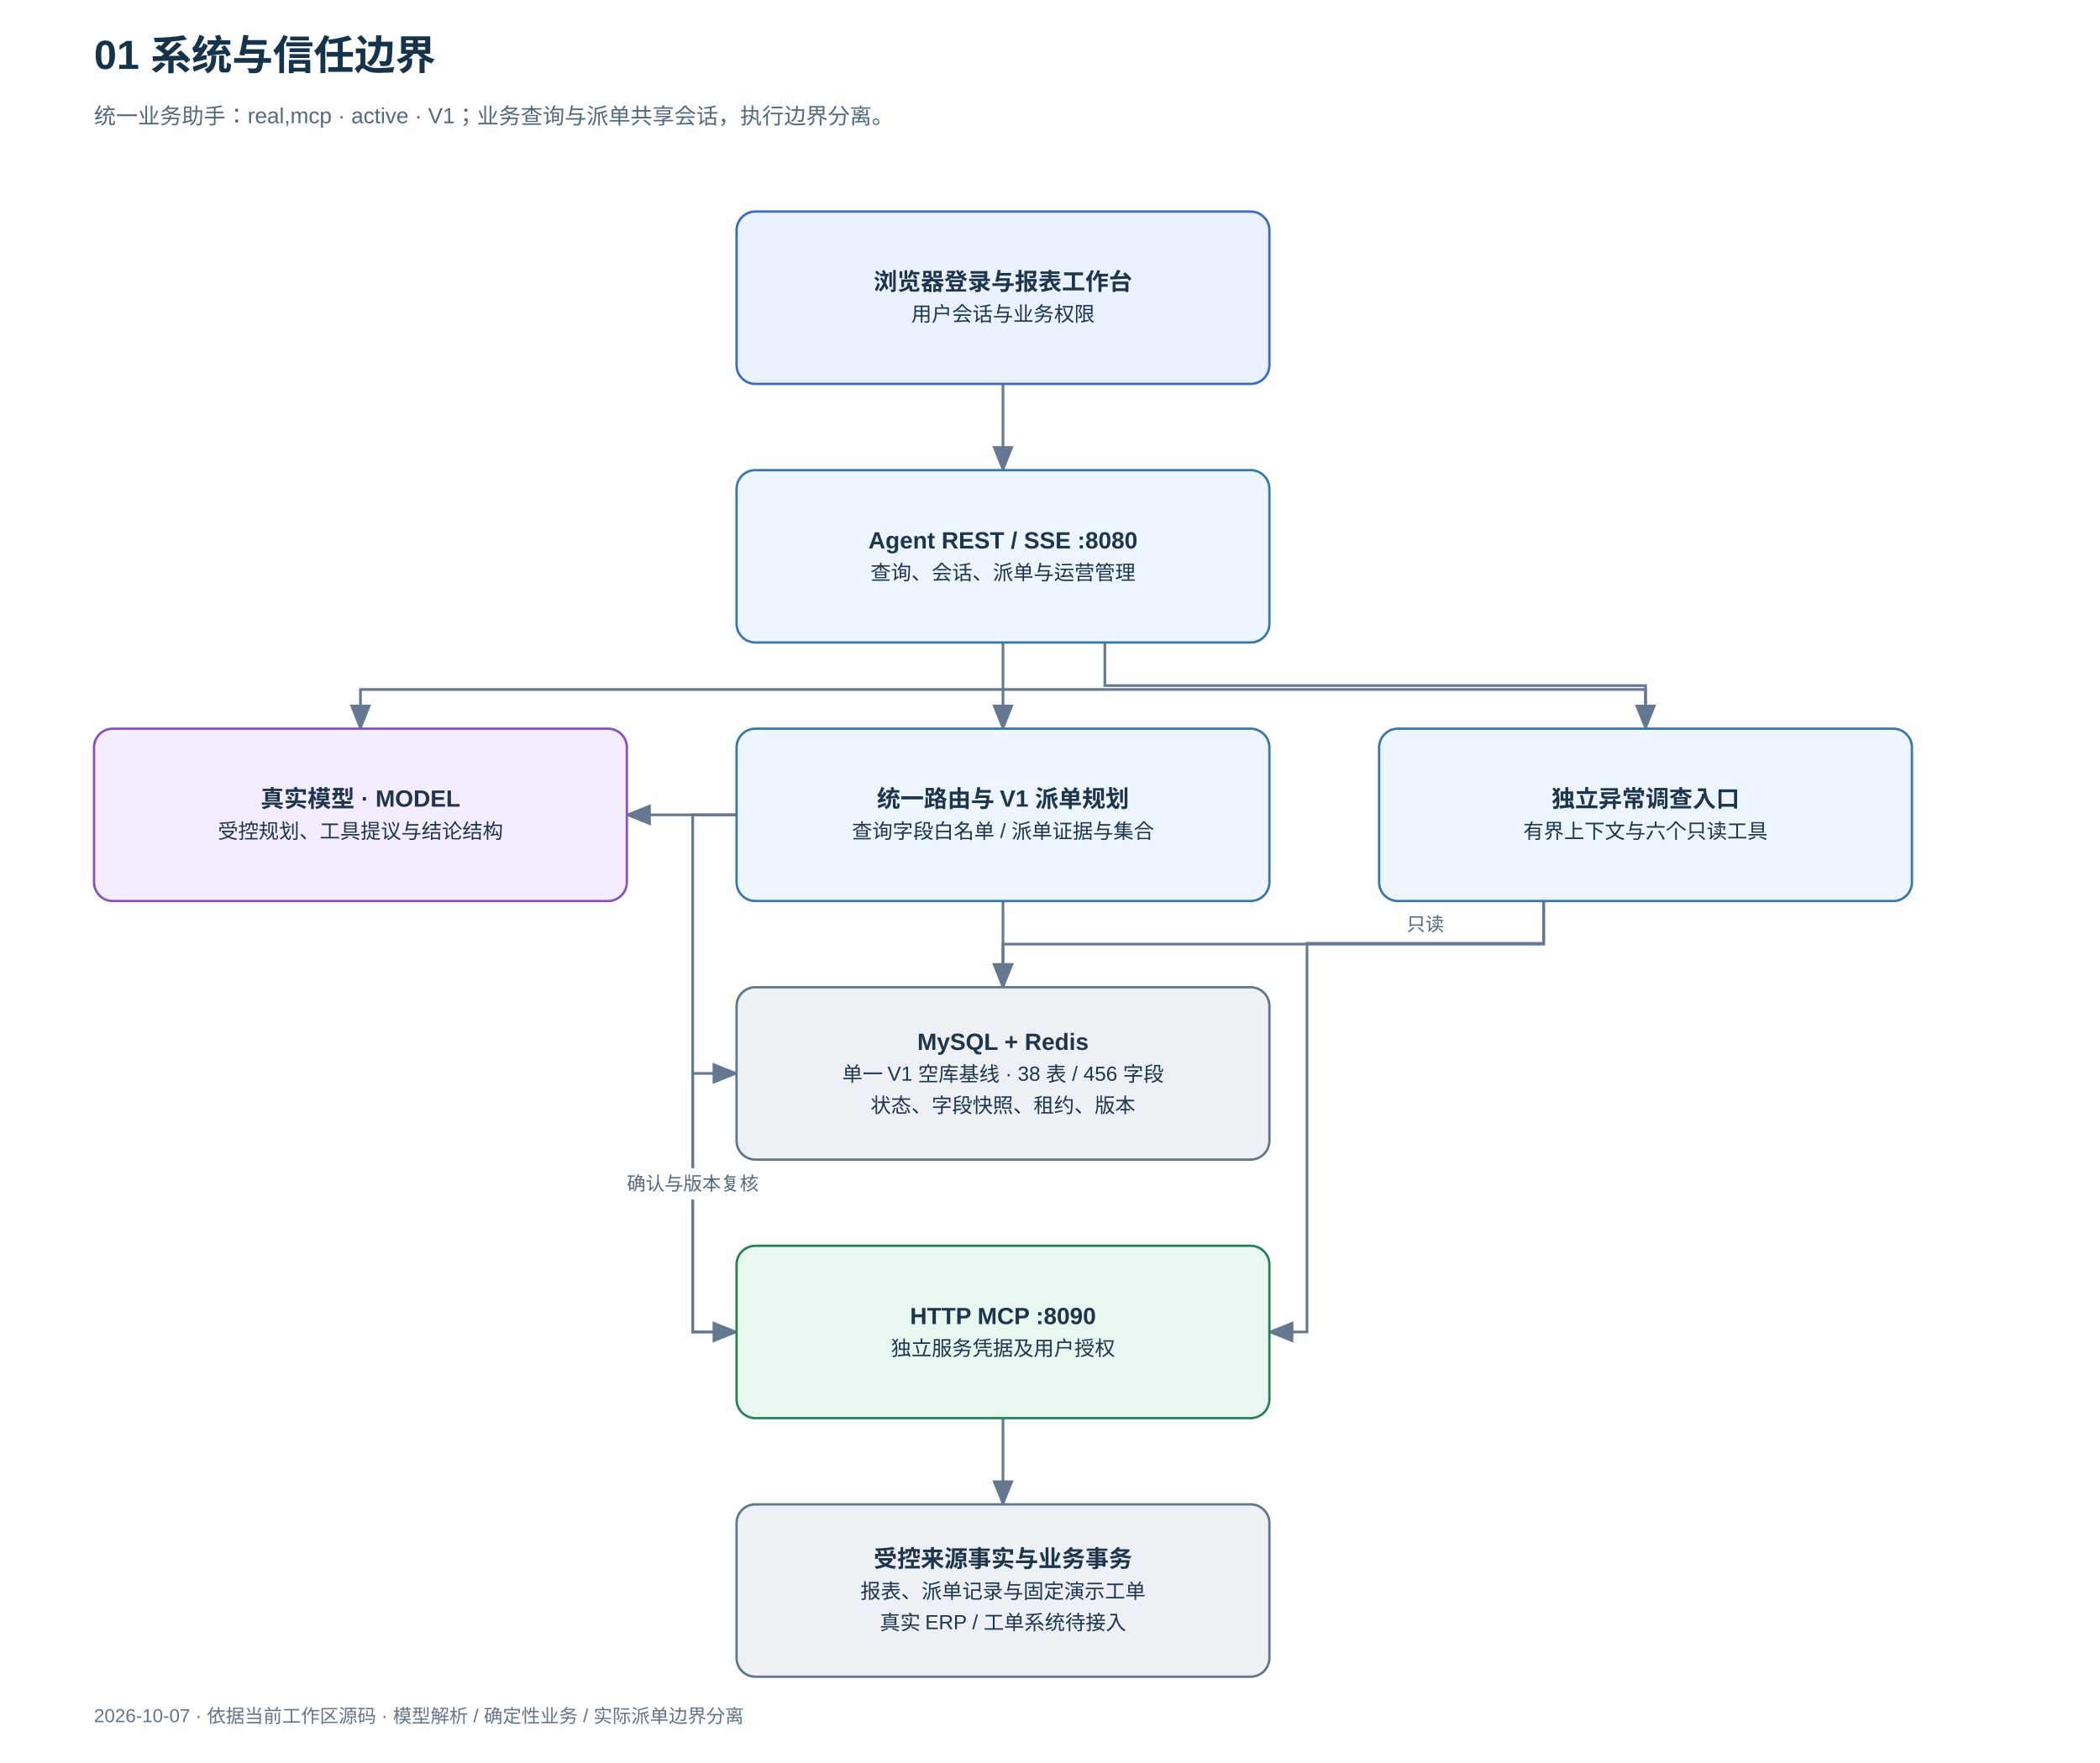
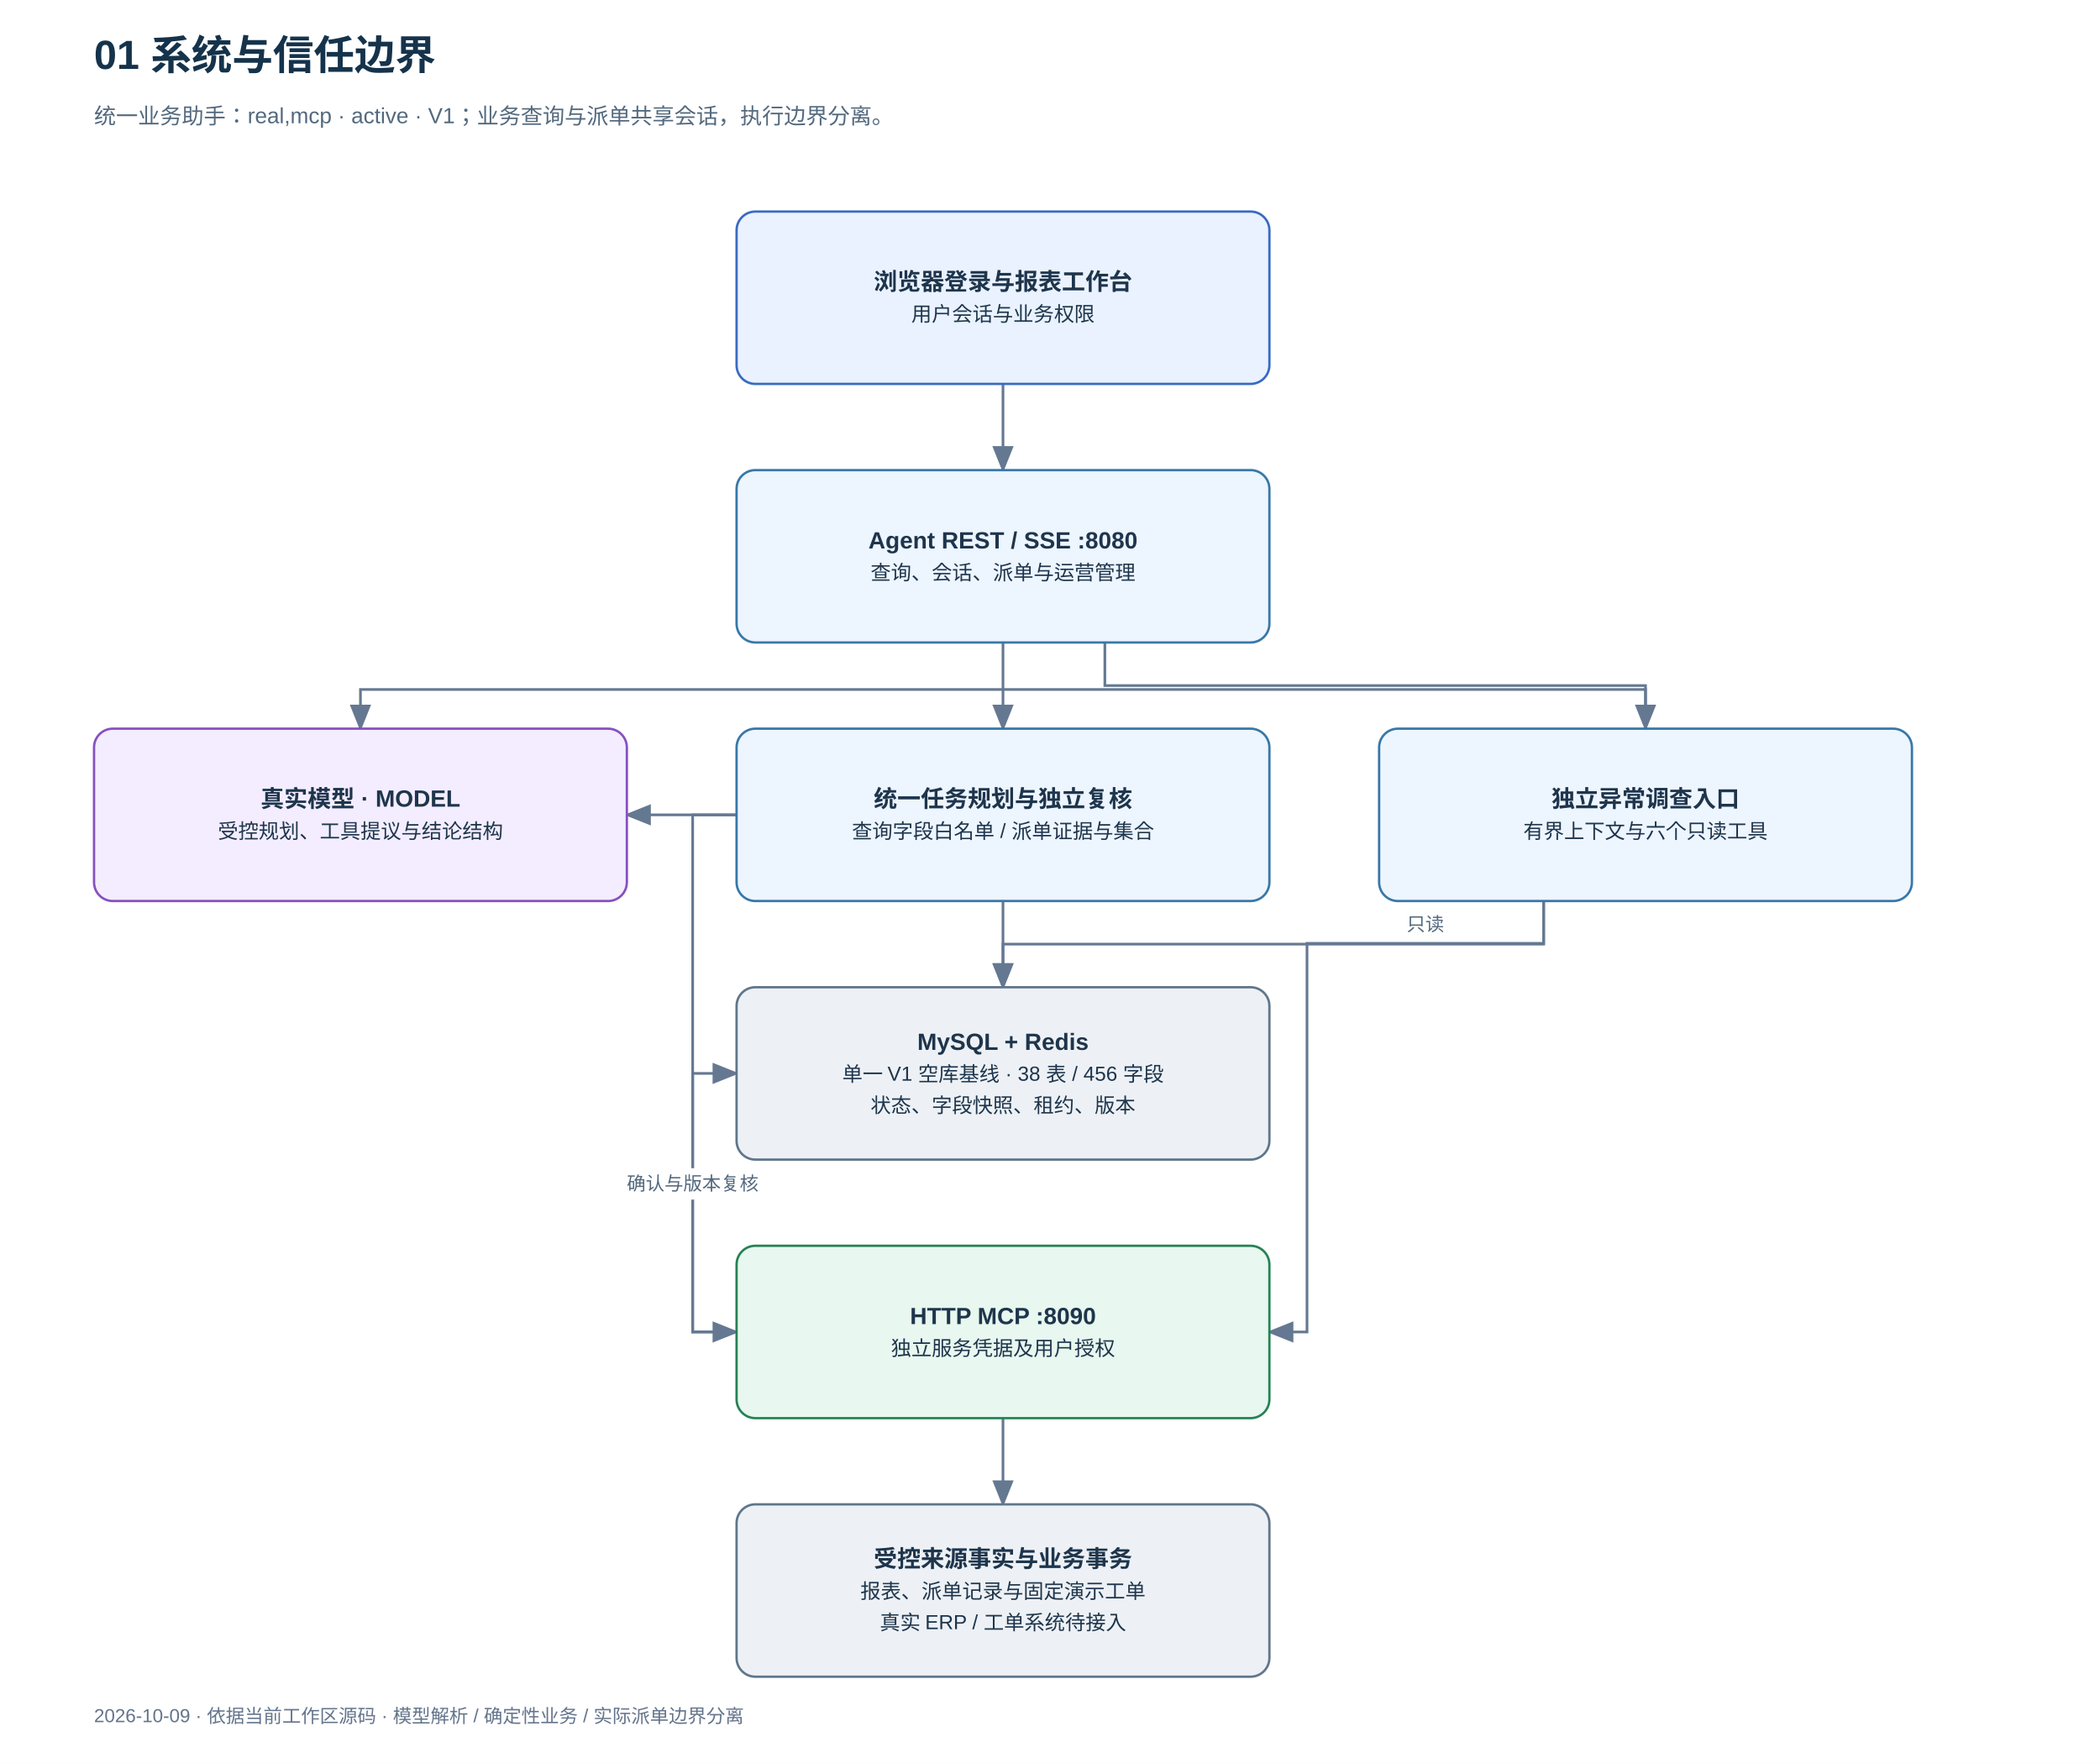
<svg xmlns="http://www.w3.org/2000/svg" width="1340" height="1125" viewBox="0 0 1340 1125" role="img" aria-label="01 系统与信任边界">
  <defs>
    <marker id="arrow0" markerWidth="10" markerHeight="8" refX="9" refY="4" orient="auto">
      <path d="M0,0 L10,4 L0,8 Z" fill="#657891" />
    </marker>
  </defs>
  <rect width="100%" height="100%" fill="#fff" />
  <g font-family="Microsoft YaHei,PingFang SC,Arial,sans-serif">
    <text x="60" y="44" font-size="26" font-weight="700" fill="#15334b">01 系统与信任边界</text>
    <text x="60" y="79" font-size="14" fill="#53697e">统一业务助手：real,mcp · active · V1；业务查询与派单共享会话，执行边界分离。</text>
    <path d="M640,245 L640,300" fill="none" stroke="#657891" stroke-width="1.7" marker-end="url(#arrow0)" />
    <path d="M640,410 L640,465" fill="none" stroke="#657891" stroke-width="1.7" marker-end="url(#arrow0)" />
    <path d="M705,410 L705,437.5 L1050,437.5 L1050,465" fill="none" stroke="#657891" stroke-width="1.7" marker-end="url(#arrow0)" />
    <path d="M470,520 L435,520 L435,520 L400,520" fill="none" stroke="#657891" stroke-width="1.7" marker-end="url(#arrow0)" />
    <path d="M1050,465 L1050,440 L230,440 L230,465" fill="none" stroke="#657891" stroke-width="1.7" marker-end="url(#arrow0)" />
    <path d="M640,575 L640,630" fill="none" stroke="#657891" stroke-width="1.7" marker-end="url(#arrow0)" />
    <path d="M985,575 L985,602.5 L640,602.5 L640,630" fill="none" stroke="#657891" stroke-width="1.7" marker-end="url(#arrow0)" />
    <path d="M470,520 L442,520 L442,850 L470,850" fill="none" stroke="#657891" stroke-width="1.7" marker-end="url(#arrow0)" />
    <path d="M985,575 L985,602 L834,602 L834,850 L810,850" fill="none" stroke="#657891" stroke-width="1.7" marker-end="url(#arrow0)" />
    <rect x="891.5" y="580" width="36" height="20" fill="white" rx="3" />
    <text x="909.5" y="594" font-size="12" text-anchor="middle" fill="#53697e">只读</text>
    <path d="M640,905 L640,960" fill="none" stroke="#657891" stroke-width="1.7" marker-end="url(#arrow0)" />
    <path d="M470,850 L442,850 L442,685 L470,685" fill="none" stroke="#657891" stroke-width="1.7" marker-end="url(#arrow0)" />
    <rect x="391.5" y="745.5" width="101" height="20" fill="white" rx="3" />
    <text x="442" y="759.5" font-size="12" text-anchor="middle" fill="#53697e">确认与版本复核</text>
    <rect x="470" y="135" width="340" height="110" rx="12" fill="#eaf2ff" stroke="#386bc1" stroke-width="1.5" />
    <text x="640" y="185" text-anchor="middle" font-size="15" font-weight="700" fill="#1e354c">浏览器登录与报表工作台</text>
    <text x="640" y="205" text-anchor="middle" font-size="13" font-weight="400" fill="#1e354c">用户会话与业务权限</text>
    <rect x="470" y="300" width="340" height="110" rx="12" fill="#edf5ff" stroke="#3778a8" stroke-width="1.5" />
    <text x="640" y="350" text-anchor="middle" font-size="15" font-weight="700" fill="#1e354c">Agent REST / SSE :8080</text>
    <text x="640" y="370" text-anchor="middle" font-size="13" font-weight="400" fill="#1e354c">查询、会话、派单与运营管理</text>
    <rect x="60" y="465" width="340" height="110" rx="12" fill="#f3edff" stroke="#8751bf" stroke-width="1.5" />
    <text x="230" y="515" text-anchor="middle" font-size="15" font-weight="700" fill="#1e354c">真实模型 · MODEL</text>
    <text x="230" y="535" text-anchor="middle" font-size="13" font-weight="400" fill="#1e354c">受控规划、工具提议与结论结构</text>
    <rect x="470" y="465" width="340" height="110" rx="12" fill="#edf5ff" stroke="#3778a8" stroke-width="1.5" />
-     <text x="640" y="515" text-anchor="middle" font-size="15" font-weight="700" fill="#1e354c">统一路由与 V1 派单规划</text>
+     <text x="640" y="515" text-anchor="middle" font-size="15" font-weight="700" fill="#1e354c">统一任务规划与独立复核</text>
    <text x="640" y="535" text-anchor="middle" font-size="13" font-weight="400" fill="#1e354c">查询字段白名单 / 派单证据与集合</text>
    <rect x="880" y="465" width="340" height="110" rx="12" fill="#edf5ff" stroke="#3778a8" stroke-width="1.5" />
    <text x="1050" y="515" text-anchor="middle" font-size="15" font-weight="700" fill="#1e354c">独立异常调查入口</text>
    <text x="1050" y="535" text-anchor="middle" font-size="13" font-weight="400" fill="#1e354c">有界上下文与六个只读工具</text>
    <rect x="470" y="630" width="340" height="110" rx="12" fill="#edf1f5" stroke="#60768b" stroke-width="1.5" />
    <text x="640" y="670" text-anchor="middle" font-size="15" font-weight="700" fill="#1e354c">MySQL + Redis</text>
    <text x="640" y="690" text-anchor="middle" font-size="13" font-weight="400" fill="#1e354c">单一 V1 空库基线 · 38 表 / 456 字段</text>
    <text x="640" y="710" text-anchor="middle" font-size="13" font-weight="400" fill="#1e354c">状态、字段快照、租约、版本</text>
    <rect x="470" y="795" width="340" height="110" rx="12" fill="#e8f7ef" stroke="#268255" stroke-width="1.5" />
    <text x="640" y="845" text-anchor="middle" font-size="15" font-weight="700" fill="#1e354c">HTTP MCP :8090</text>
    <text x="640" y="865" text-anchor="middle" font-size="13" font-weight="400" fill="#1e354c">独立服务凭据及用户授权</text>
    <rect x="470" y="960" width="340" height="110" rx="12" fill="#edf1f5" stroke="#60768b" stroke-width="1.5" />
    <text x="640" y="1000" text-anchor="middle" font-size="15" font-weight="700" fill="#1e354c">受控来源事实与业务事务</text>
    <text x="640" y="1020" text-anchor="middle" font-size="13" font-weight="400" fill="#1e354c">报表、派单记录与固定演示工单</text>
    <text x="640" y="1040" text-anchor="middle" font-size="13" font-weight="400" fill="#1e354c">真实 ERP / 工单系统待接入</text>
-     <text x="60" y="1099" font-size="12" fill="#64748b">2026-10-07 · 依据当前工作区源码 · 模型解析 / 确定性业务 / 实际派单边界分离</text>
+     <text x="60" y="1099" font-size="12" fill="#64748b">2026-10-09 · 依据当前工作区源码 · 模型解析 / 确定性业务 / 实际派单边界分离</text>
  </g>
</svg>
